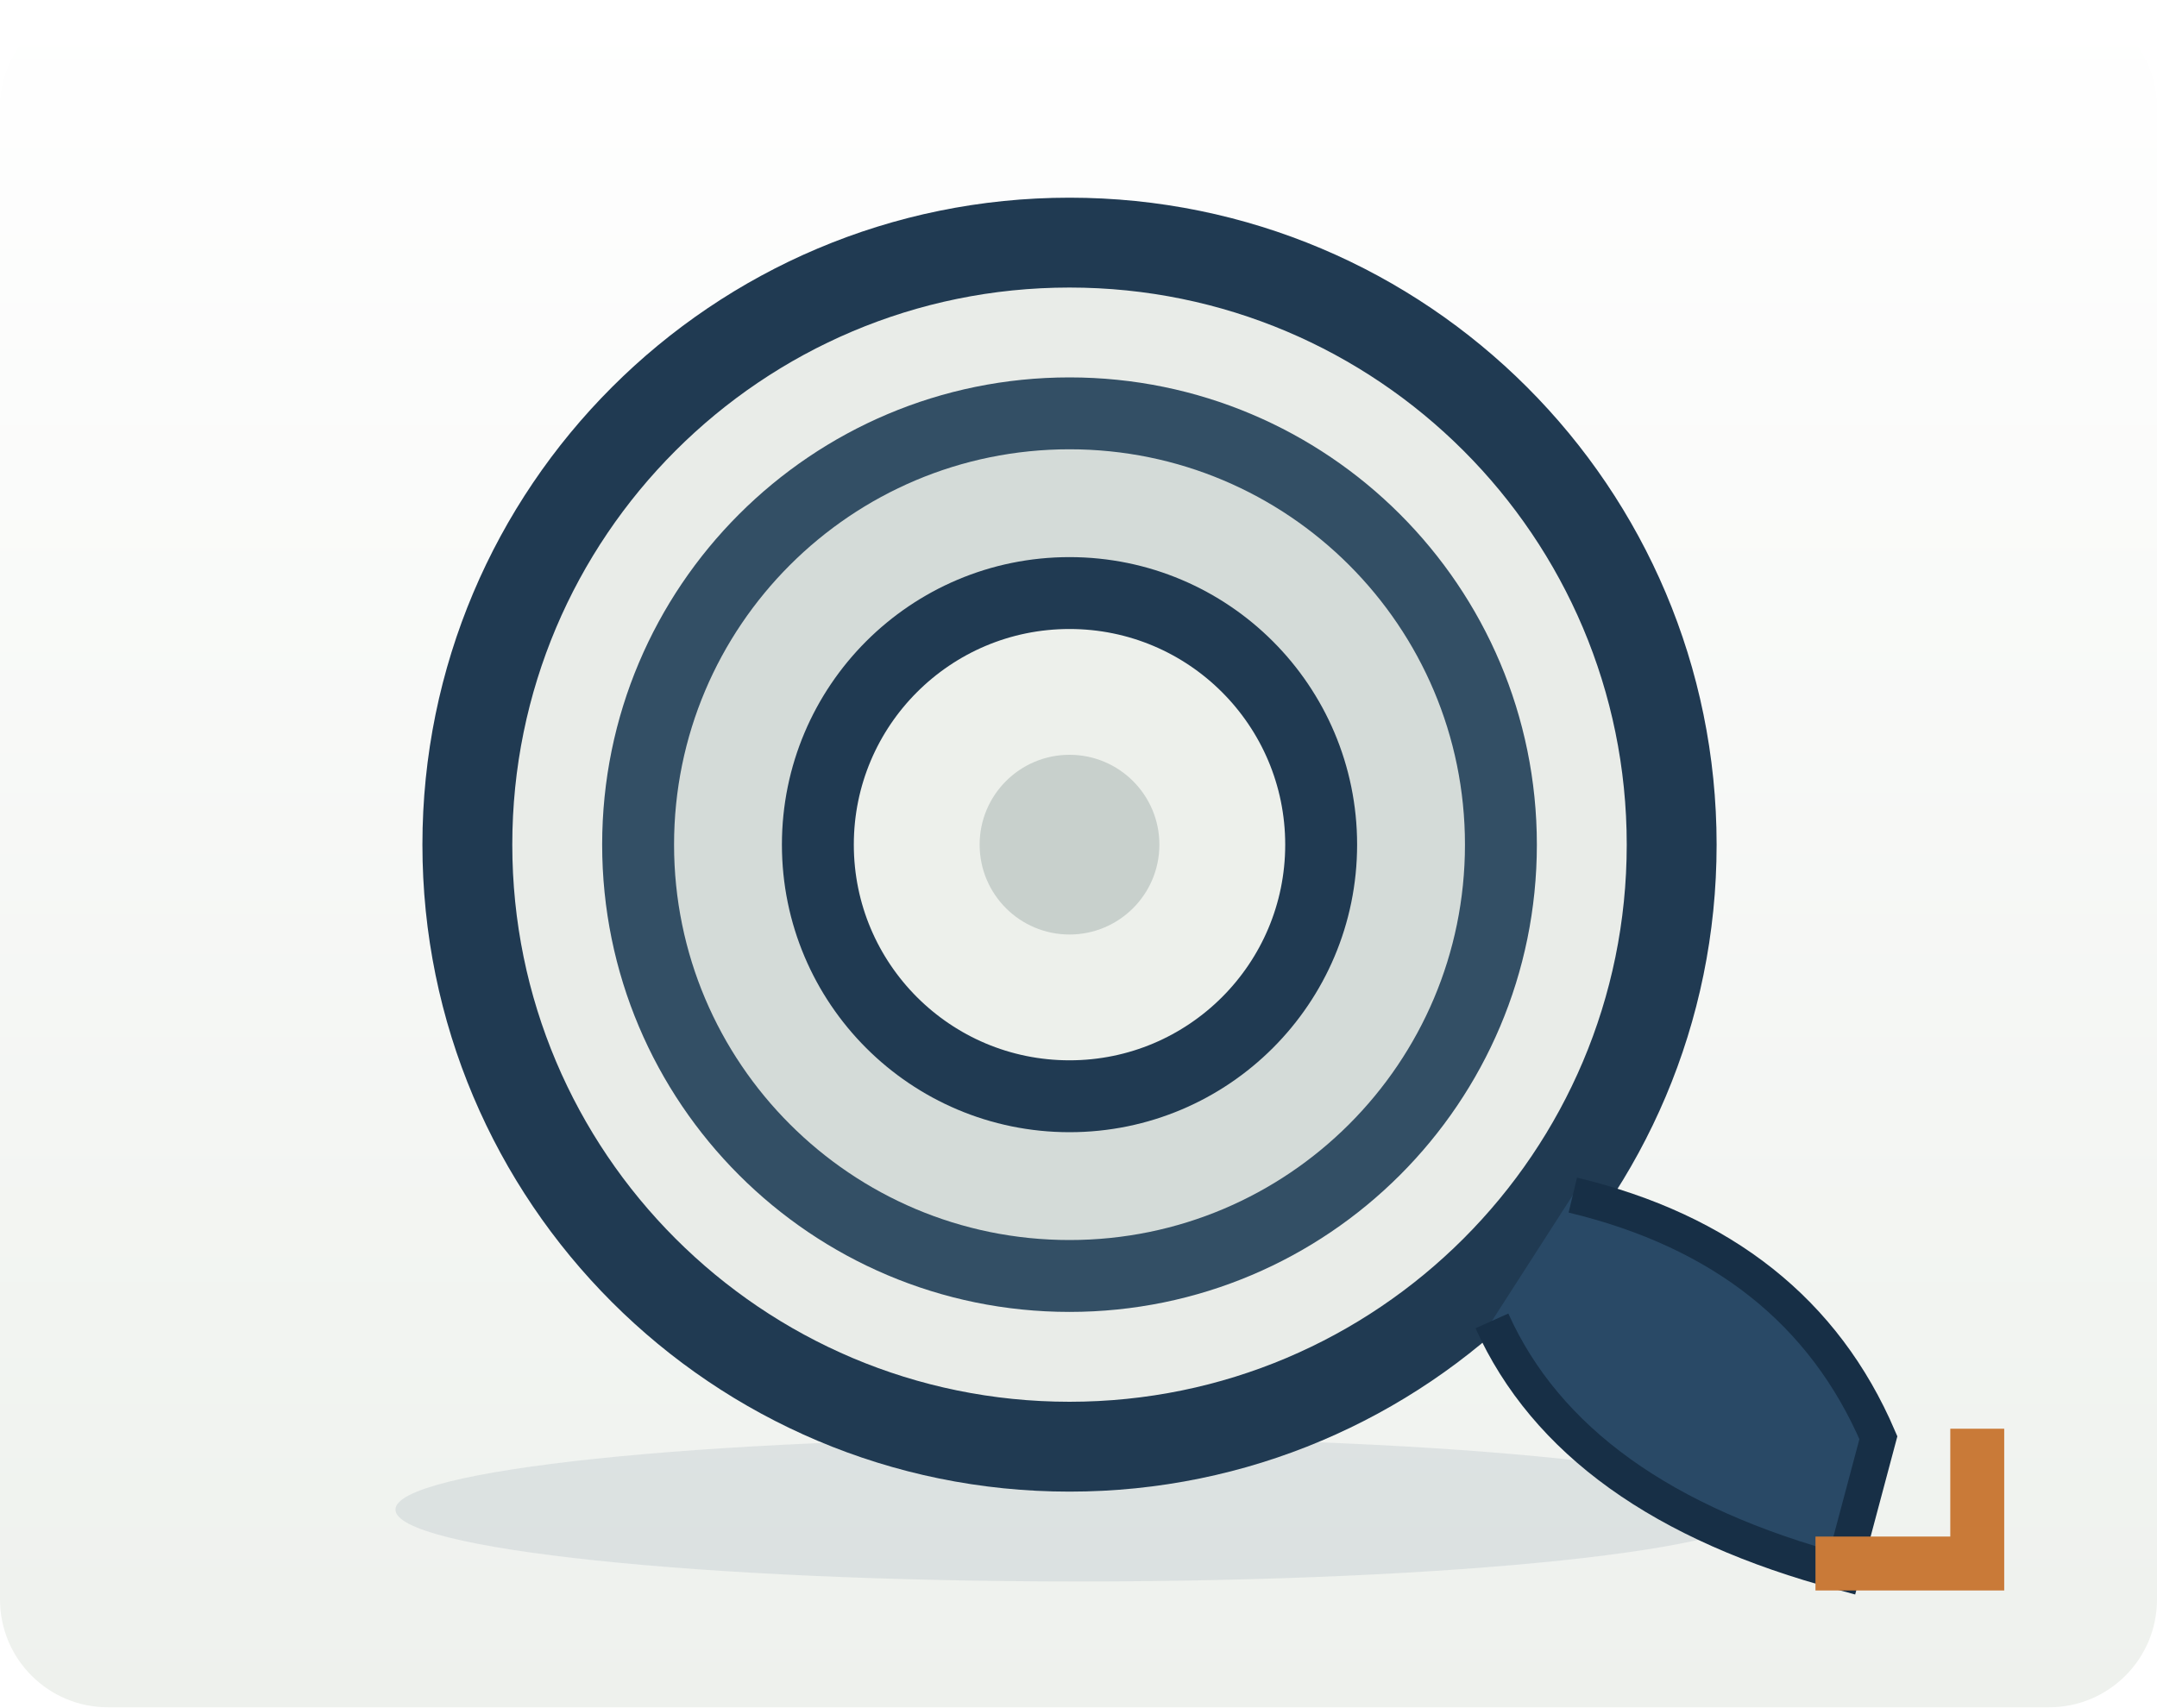
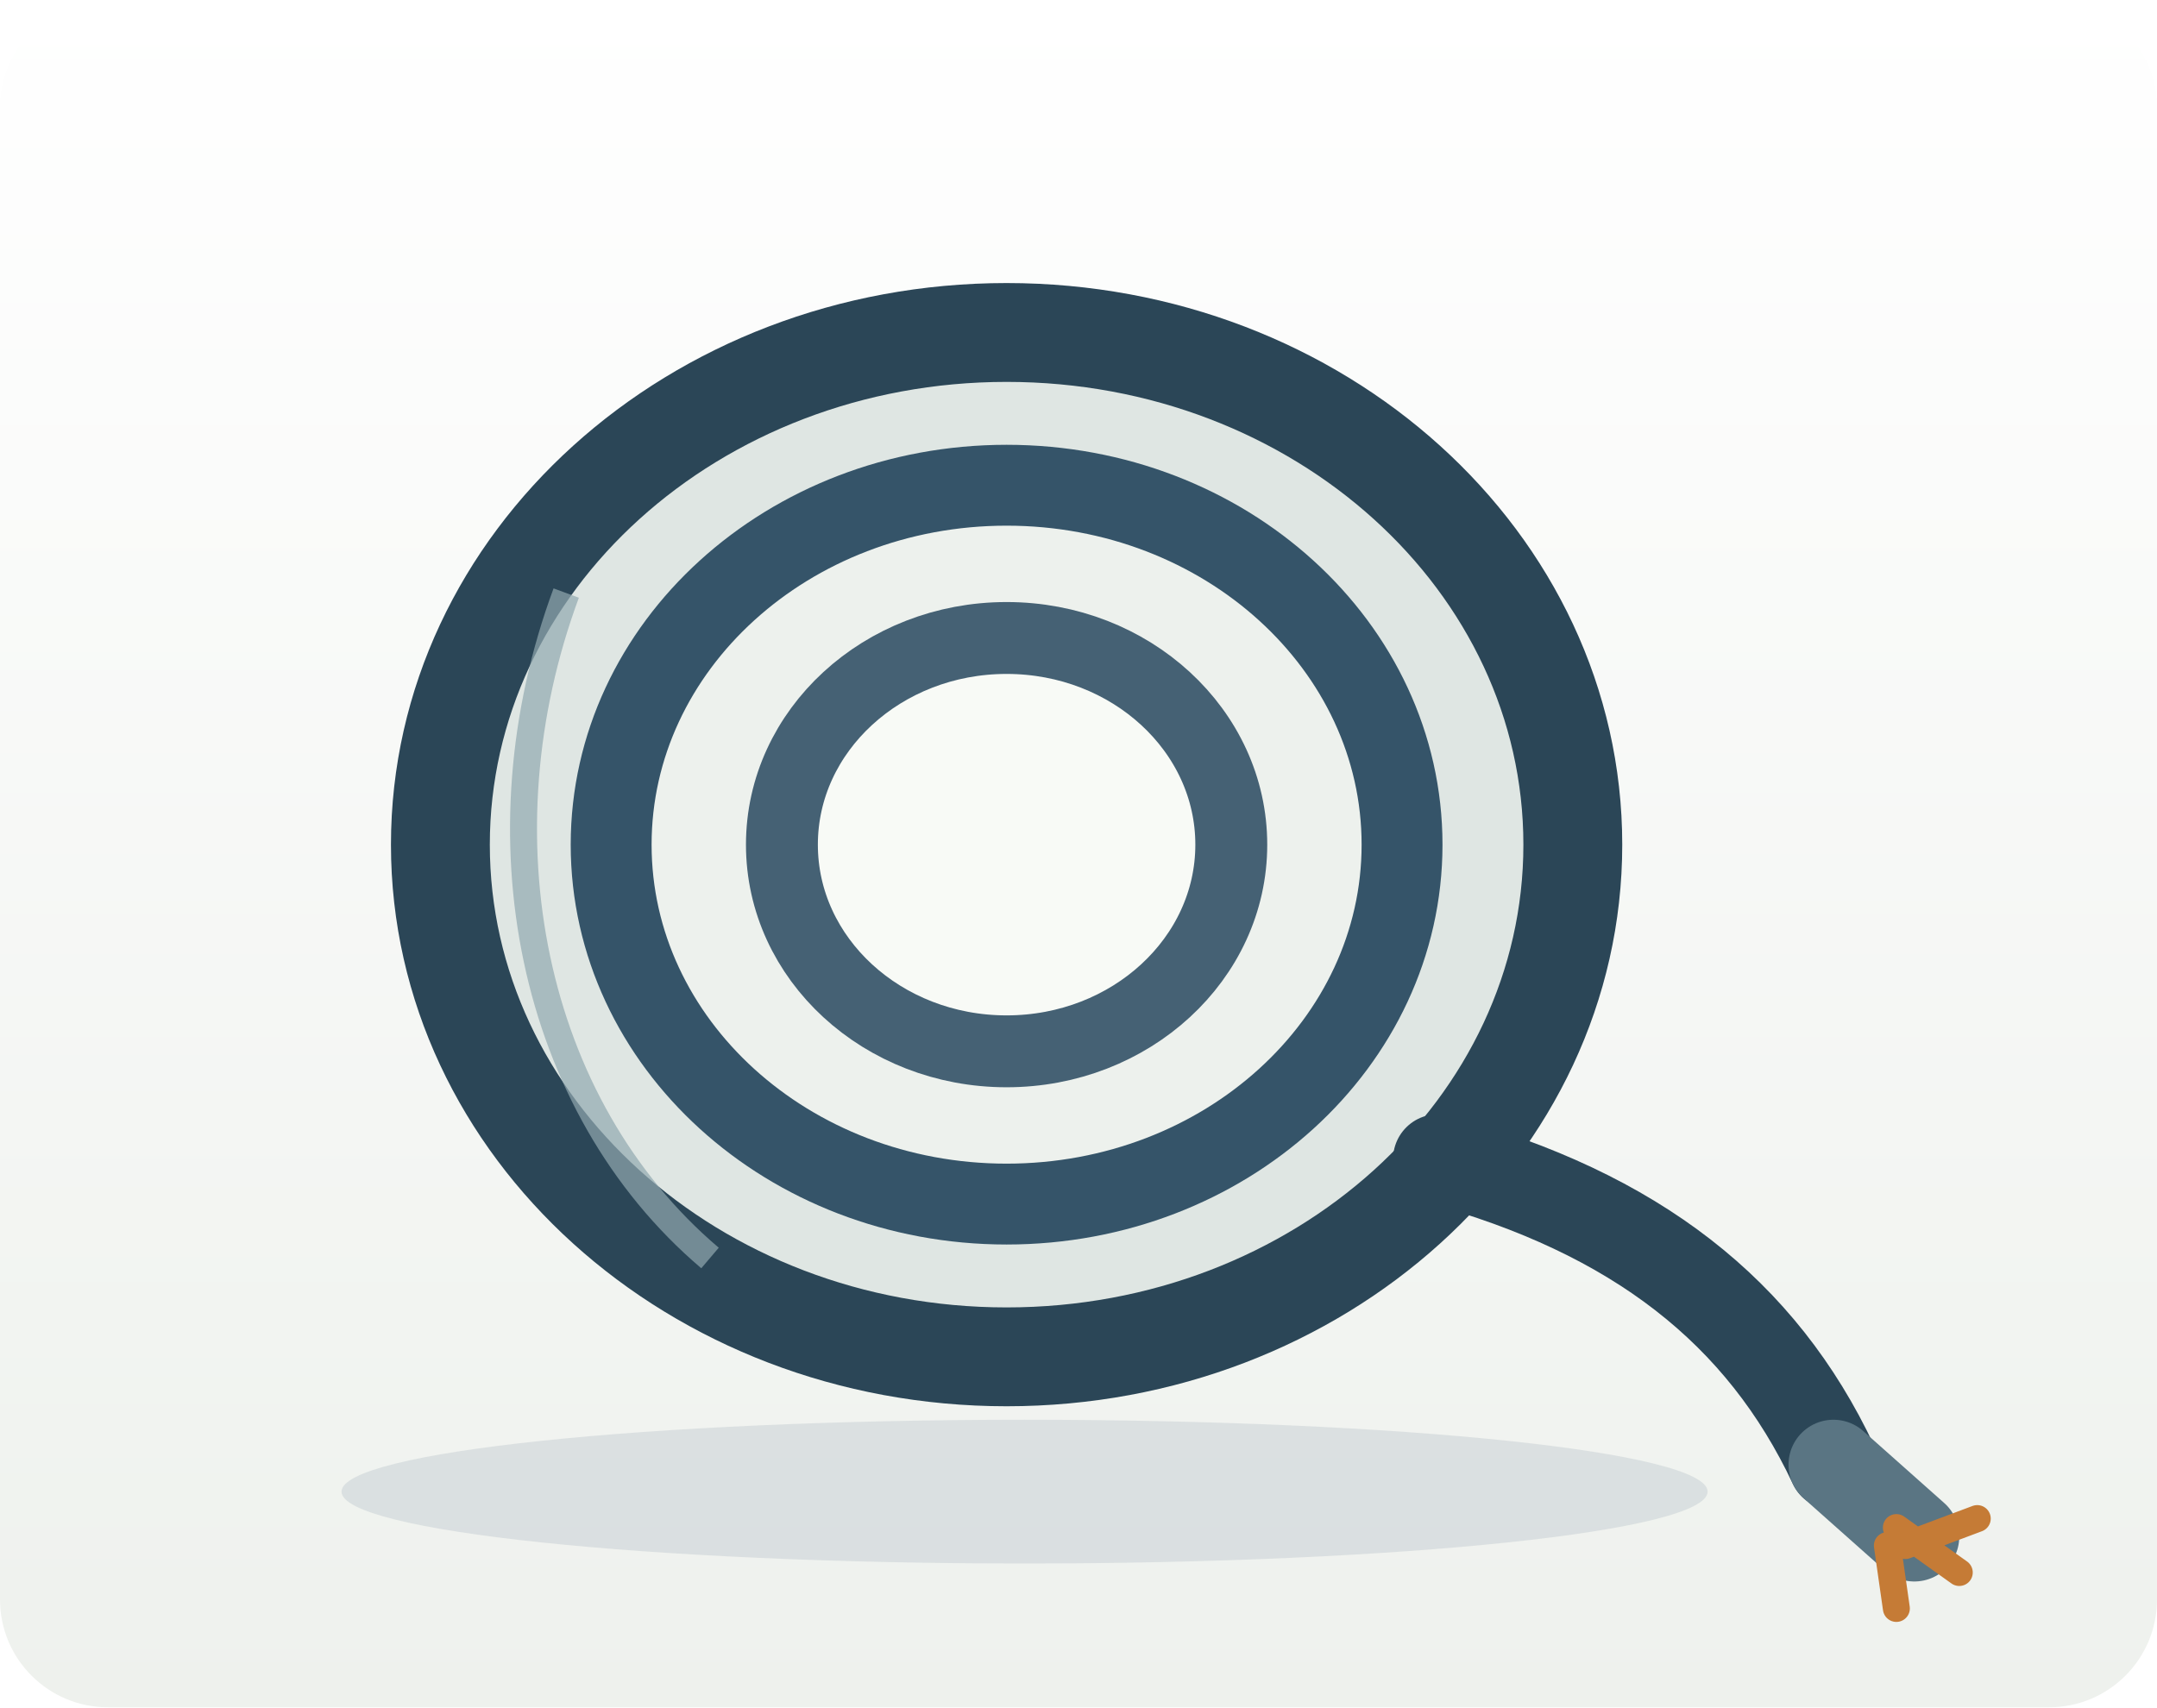
- <svg xmlns="http://www.w3.org/2000/svg" viewBox="0 0 240 190" role="img" aria-label="Illustrative drawing of an electrical product">
+ <svg xmlns="http://www.w3.org/2000/svg" viewBox="0 0 240 190" role="img" aria-label="Coil of twin and earth cable illustration">
  <defs>
    <linearGradient id="bg" x2="0" y2="1">
      <stop stop-color="#fff" />
      <stop offset="1" stop-color="#eef1ed" />
    </linearGradient>
  </defs>
  <rect width="240" height="190" rx="12" fill="url(#bg)" />
-   <ellipse cx="120" cy="168" rx="76" ry="8" fill="#17365a" opacity=".09" />
-   <circle cx="119" cy="94" r="67" fill="#e9ece8" stroke="#203a52" stroke-width="10" />
-   <circle cx="119" cy="94" r="48" fill="#d4dbd8" stroke="#334f65" stroke-width="8" />
-   <circle cx="119" cy="94" r="28" fill="#edf0eb" stroke="#203a52" stroke-width="8" />
-   <circle cx="119" cy="94" r="10" fill="#c8d0cc" />
-   <path d="M175 133q25 6 34 27l-4 15q-30-8-39-28" fill="#294966" stroke="#172f46" stroke-width="4" />
-   <path d="M202 174h18v-15" fill="none" stroke="#c97a38" stroke-width="6" />
+   <ellipse cx="114" cy="166" rx="76" ry="8" fill="#17365a" opacity=".1" />
+   <ellipse cx="112" cy="94" rx="63" ry="57" fill="#dfe6e3" stroke="#2b4657" stroke-width="11" />
+   <ellipse cx="112" cy="94" rx="44" ry="40" fill="#edf1ed" stroke="#355469" stroke-width="9" />
+   <ellipse cx="112" cy="94" rx="25" ry="23" fill="#f8faf6" stroke="#456174" stroke-width="8" />
+   <path d="M160 129c22 6 36 17 44 34" fill="none" stroke="#2b4657" stroke-width="10" stroke-linecap="round" />
+   <path d="M204 163l9 8" stroke="#5a7583" stroke-width="10" stroke-linecap="round" />
+   <path d="M211 170l7 5m-8-3 1 7m1-7 8-3" stroke="#c57b36" stroke-width="3" stroke-linecap="round" />
+   <path d="M63 66c-10 27-4 57 16 74" fill="none" stroke="#91a8af" stroke-width="3" opacity=".7" />
</svg>
